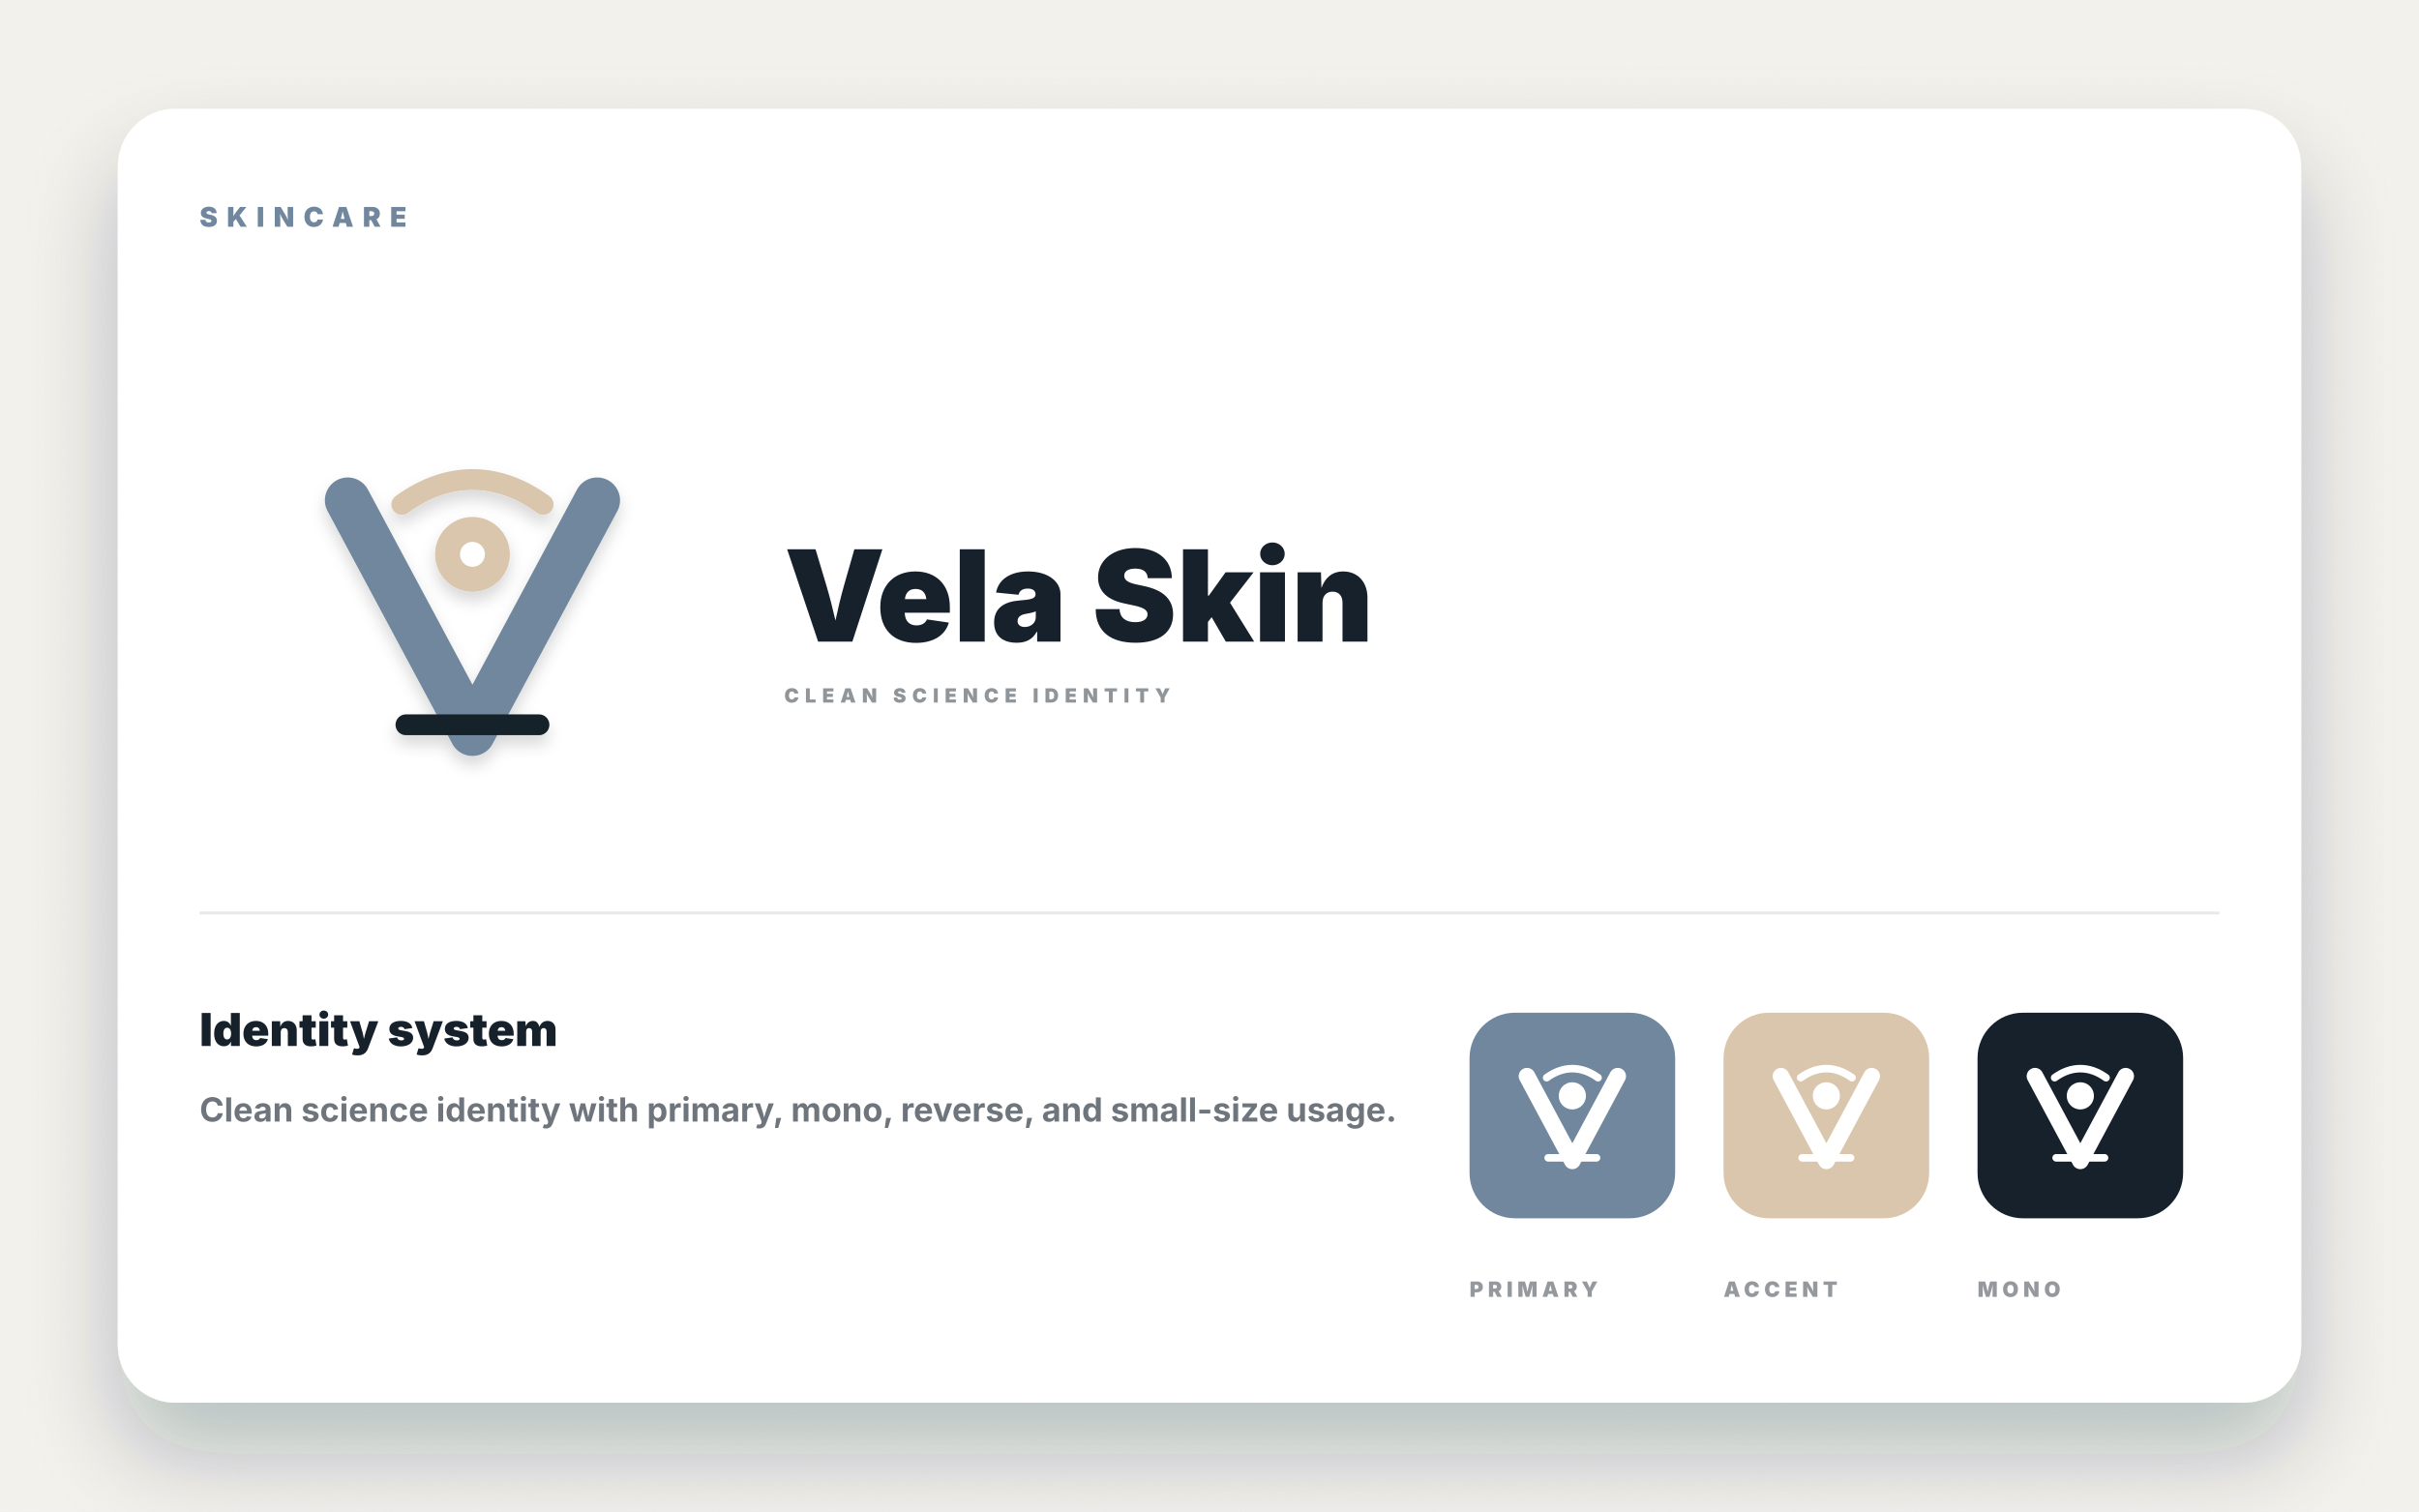
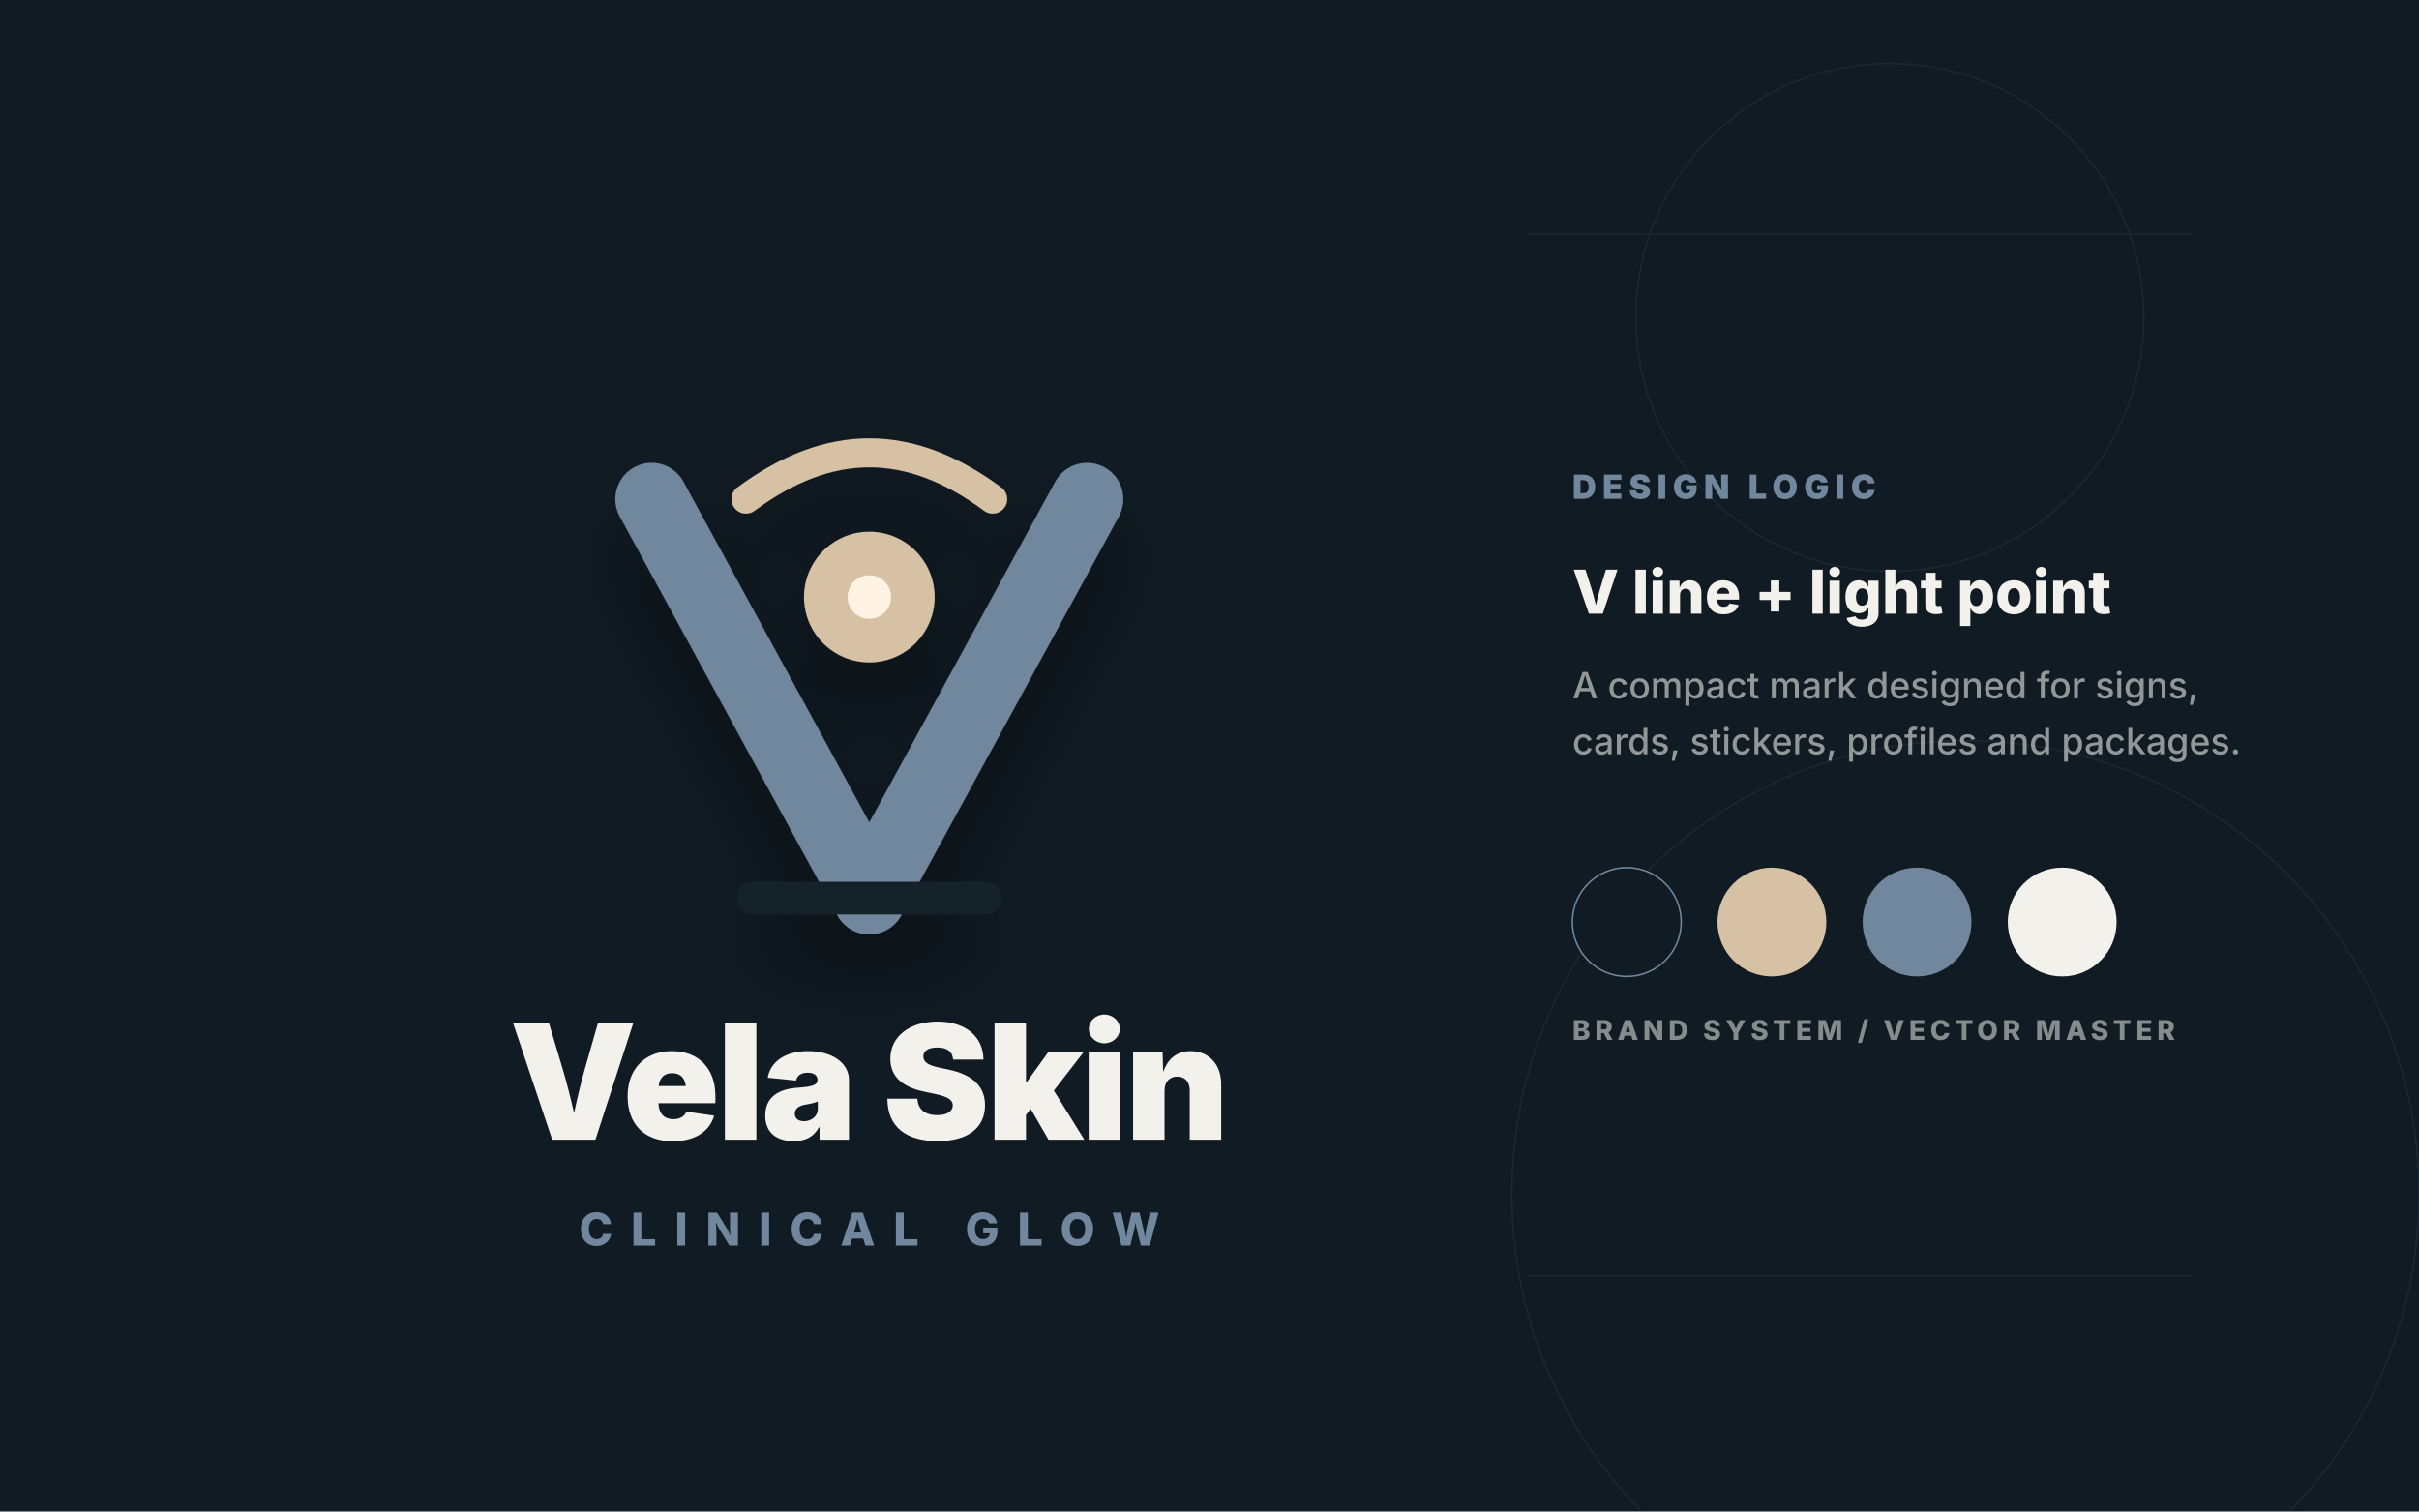
- <svg xmlns="http://www.w3.org/2000/svg" width="1600" height="1000" viewBox="0 0 1600 1000" role="img">
+ <svg xmlns="http://www.w3.org/2000/svg" width="1600" height="1000" viewBox="0 0 1600 1000" fill="none">
  <defs>
-     <filter id="ambientShadow" x="-20%" y="-20%" width="140%" height="150%">
-       <feDropShadow dx="0" dy="34" stdDeviation="30" flood-color="#1C2A36" flood-opacity=".24" />
+     <linearGradient id="bg" x1="0" y1="0" x2="1600" y2="1000" gradientUnits="userSpaceOnUse">
+       <stop stop-color="#111B23" />
+       <stop offset=".58" stop-color="#15212B" />
+       <stop offset="1" stop-color="#111B23" />
+     </linearGradient>
+     <linearGradient id="paper" x1="0" y1="0" x2="1" y2="1">
+       <stop stop-color="#fffaf0" />
+       <stop offset="1" stop-color="#F2F1EC" />
+     </linearGradient>
+     <linearGradient id="accent" x1="0" y1="0" x2="1" y2="1">
+       <stop stop-color="#71879D" />
+       <stop offset="1" stop-color="#D7C1A4" />
+     </linearGradient>
+     <filter id="shadow" x="-20%" y="-20%" width="140%" height="150%" color-interpolation-filters="sRGB">
+       <feDropShadow dx="0" dy="34" stdDeviation="26" flood-color="#000000" flood-opacity=".34" />
    </filter>
-     <filter id="contactShadow" x="-20%" y="-20%" width="140%" height="150%">
-       <feDropShadow dx="0" dy="14" stdDeviation="11" flood-color="#000000" flood-opacity=".22" />
+     <filter id="soft" x="-20%" y="-20%" width="140%" height="150%" color-interpolation-filters="sRGB">
+       <feDropShadow dx="0" dy="18" stdDeviation="18" flood-color="#000000" flood-opacity=".20" />
    </filter>
-     <filter id="pressedInk" x="-20%" y="-20%" width="140%" height="140%">
-       <feDropShadow dx="0" dy="1.4" stdDeviation=".6" flood-color="#ffffff" flood-opacity=".45" />
-       <feDropShadow dx="0" dy="2.2" stdDeviation="1.8" flood-color="#000000" flood-opacity=".16" />
-     </filter>
-     <filter id="neonGlow" x="-60%" y="-60%" width="220%" height="220%">
-       <feDropShadow dx="0" dy="0" stdDeviation="5" flood-color="#D9C6AD" flood-opacity=".45" />
-       <feDropShadow dx="0" dy="0" stdDeviation="16" flood-color="#71879D" flood-opacity=".28" />
-     </filter>
-     <filter id="paperNoise" x="0" y="0" width="100%" height="100%">
-       <feTurbulence type="fractalNoise" baseFrequency=".92" numOctaves="2" stitchTiles="stitch" />
+     <filter id="texture" x="0" y="0" width="100%" height="100%">
+       <feTurbulence type="fractalNoise" baseFrequency=".8" numOctaves="2" stitchTiles="stitch" />
      <feColorMatrix type="saturate" values="0" />
      <feComponentTransfer>
        <feFuncA type="table" tableValues="0 .045" />
      </feComponentTransfer>
    </filter>
-     <linearGradient id="studioBg" x1="0" y1="0" x2="1" y2="1">
-       <stop offset="0" stop-color="#F3F2ED" />
-       <stop offset=".52" stop-color="#ffffff" />
-       <stop offset="1" stop-color="#D9C6AD" stop-opacity=".52" />
-     </linearGradient>
-     <linearGradient id="darkPanel" x1="0" y1="0" x2="1" y2="1">
-       <stop offset="0" stop-color="#1C2A36" />
-       <stop offset=".65" stop-color="#17212B" />
-       <stop offset="1" stop-color="#71879D" />
-     </linearGradient>
-     <linearGradient id="cardSheen" x1="0" y1="0" x2="1" y2="1">
-       <stop offset="0" stop-color="#ffffff" stop-opacity=".96" />
-       <stop offset=".48" stop-color="#F3F2ED" stop-opacity=".92" />
-       <stop offset=".51" stop-color="#ffffff" stop-opacity=".45" />
-       <stop offset="1" stop-color="#ffffff" stop-opacity=".86" />
-     </linearGradient>
-     <linearGradient id="glass" x1="0" y1="0" x2="1" y2="1">
-       <stop offset="0" stop-color="#ffffff" stop-opacity=".78" />
-       <stop offset=".35" stop-color="#F3F2ED" stop-opacity=".22" />
-       <stop offset="1" stop-color="#ffffff" stop-opacity=".06" />
-     </linearGradient>
  </defs>
-   <rect width="1600" height="1000" fill="#F3F2ED" />
-   <rect width="1600" height="1000" fill="#ffffff" filter="url(#paperNoise)" opacity=".48" />
-   <rect x="78" y="72" width="1444" height="856" rx="38" fill="#ffffff" filter="url(#ambientShadow)" />
-   <text x="132" y="150" font-family="Inter, Arial, sans-serif" font-size="18" font-weight="950" letter-spacing="6" fill="#71879D">SKINCARE</text>
-   <g transform="translate(175 265) scale(2.75)" filter="url(#pressedInk)">
-     <g>
-       <path d="M20 24 50 80 80 24" fill="none" stroke="#71879D" stroke-width="11" stroke-linecap="round" stroke-linejoin="round" />
-       <circle cx="50" cy="37" r="9" fill="#D9C6AD" />
-       <circle cx="50" cy="37" r="3" fill="#ffffff" />
-       <path d="M34 78h32" stroke="#17212B" stroke-width="5" stroke-linecap="round" />
-       <path d="M33 25c11-8 23-8 34 0" fill="none" stroke="#D9C6AD" stroke-width="5" stroke-linecap="round" />
+   <rect width="1600" height="1000" fill="#111B23" />
+   <g opacity=".12">
+     <circle cx="1250" cy="210" r="168" stroke="#71879D" />
+     <circle cx="1300" cy="790" r="300" stroke="#71879D" />
+     <path d="M1010 155h440M1010 844h440" stroke="#71879D" />
+   </g>
+   <g filter="url(#shadow)">
+     <g transform="translate(335 215) scale(2.4)">
+       <path d="M40 48 100 158 160 48" fill="none" stroke="#71879D" stroke-width="20" stroke-linecap="round" stroke-linejoin="round" />
+       <circle cx="100" cy="75" r="18" fill="#D7C1A4" />
+       <circle cx="100" cy="75" r="6" fill="#FFF4E4" />
+       <path d="M68 158h64" stroke="#15212B" stroke-width="9" stroke-linecap="round" />
+       <path d="M66 48c23-17 45-17 68 0" fill="none" stroke="#D7C1A4" stroke-width="8" stroke-linecap="round" />
    </g>
  </g>
-   <text x="518.75" y="424.5" text-anchor="start" font-family="Inter, Arial, sans-serif" font-size="84" font-weight="950" fill="#17212B">Vela Skin</text>
-   <text x="518.75" y="464.82" text-anchor="start" font-family="Inter, Arial, sans-serif" font-size="13" font-weight="850" letter-spacing="4" fill="#17212B" opacity=".48">CLEAN SCIENCE IDENTITY</text>
-   <path d="M132 604h1336" stroke="#17212B" stroke-width="2" opacity=".1" />
-   <text x="132" y="692" font-family="Inter, Arial, sans-serif" font-size="30" font-weight="950" fill="#17212B">Identity system</text>
-   <text x="132" y="742" font-family="Inter, Arial, sans-serif" font-size="22" font-weight="700" fill="#17212B" opacity=".62">Clean science identity with primary, mono, reverse, and small-size usage.</text>
-   <rect x="972" y="670" width="136" height="136" rx="30" fill="#71879D" />
-   <rect x="1140" y="670" width="136" height="136" rx="30" fill="#D9C6AD" />
-   <rect x="1308" y="670" width="136" height="136" rx="30" fill="#17212B" />
-   <g transform="translate(990 688) scale(1)">
-     <g>
-       <path d="M20 24 50 80 80 24" fill="none" stroke="#ffffff" stroke-width="11" stroke-linecap="round" stroke-linejoin="round" />
-       <circle cx="50" cy="37" r="9" fill="#ffffff" />
-       <circle cx="50" cy="37" r="3" fill="#ffffff" />
-       <path d="M34 78h32" stroke="#ffffff" stroke-width="5" stroke-linecap="round" />
-       <path d="M33 25c11-8 23-8 34 0" fill="none" stroke="#ffffff" stroke-width="5" stroke-linecap="round" />
-     </g>
+   <text x="575" y="754" text-anchor="middle" fill="#F2F1EC" font-family="Inter, Arial, sans-serif" font-size="106" font-weight="860" letter-spacing="-2">Vela Skin</text>
+   <text x="575" y="824" text-anchor="middle" fill="#71879D" font-family="Inter, Arial, sans-serif" font-size="30" font-weight="800" letter-spacing="12">CLINICAL GLOW</text>
+   <g transform="translate(1040 330)">
+     <text x="0" y="0" fill="#71879D" font-family="Inter, Arial, sans-serif" font-size="22" font-weight="850" letter-spacing="4">DESIGN LOGIC</text>
+     <text x="0" y="76" fill="#F2F1EC" font-family="Inter, Arial, sans-serif" font-size="40" font-weight="800">V line + light point</text>
+     <text x="0" y="132" fill="#F2F1EC" opacity=".58" font-family="Inter, Arial, sans-serif" font-size="24" font-weight="500">A compact mark designed for signs,</text>
+     <text x="0" y="169" fill="#F2F1EC" opacity=".58" font-family="Inter, Arial, sans-serif" font-size="24" font-weight="500">cards, stickers, profiles and packages.</text>
+     <rect x="0" y="244" width="72" height="72" rx="36" fill="#111B23" stroke="#71879D" />
+     <rect x="96" y="244" width="72" height="72" rx="36" fill="#D7C1A4" />
+     <rect x="192" y="244" width="72" height="72" rx="36" fill="#71879D" />
+     <rect x="288" y="244" width="72" height="72" rx="36" fill="#F2F1EC" />
+     <text x="0" y="358" fill="#F2F1EC" opacity=".52" font-family="Inter, Arial, sans-serif" font-size="18" font-weight="800" letter-spacing="3">BRAND SYSTEM / VECTOR MASTER</text>
  </g>
-   <g transform="translate(1158 688) scale(1)">
-     <g>
-       <path d="M20 24 50 80 80 24" fill="none" stroke="#ffffff" stroke-width="11" stroke-linecap="round" stroke-linejoin="round" />
-       <circle cx="50" cy="37" r="9" fill="#ffffff" />
-       <circle cx="50" cy="37" r="3" fill="#ffffff" />
-       <path d="M34 78h32" stroke="#ffffff" stroke-width="5" stroke-linecap="round" />
-       <path d="M33 25c11-8 23-8 34 0" fill="none" stroke="#ffffff" stroke-width="5" stroke-linecap="round" />
-     </g>
-   </g>
-   <g transform="translate(1326 688) scale(1)">
-     <g>
-       <path d="M20 24 50 80 80 24" fill="none" stroke="#ffffff" stroke-width="11" stroke-linecap="round" stroke-linejoin="round" />
-       <circle cx="50" cy="37" r="9" fill="#ffffff" />
-       <circle cx="50" cy="37" r="3" fill="#ffffff" />
-       <path d="M34 78h32" stroke="#ffffff" stroke-width="5" stroke-linecap="round" />
-       <path d="M33 25c11-8 23-8 34 0" fill="none" stroke="#ffffff" stroke-width="5" stroke-linecap="round" />
-     </g>
-   </g>
-   <text x="972" y="858" font-family="Inter, Arial, sans-serif" font-size="14" font-weight="900" letter-spacing="3" fill="#17212B" opacity=".46">PRIMARY</text>
-   <text x="1140" y="858" font-family="Inter, Arial, sans-serif" font-size="14" font-weight="900" letter-spacing="3" fill="#17212B" opacity=".46">ACCENT</text>
-   <text x="1308" y="858" font-family="Inter, Arial, sans-serif" font-size="14" font-weight="900" letter-spacing="3" fill="#17212B" opacity=".46">MONO</text>
</svg>
